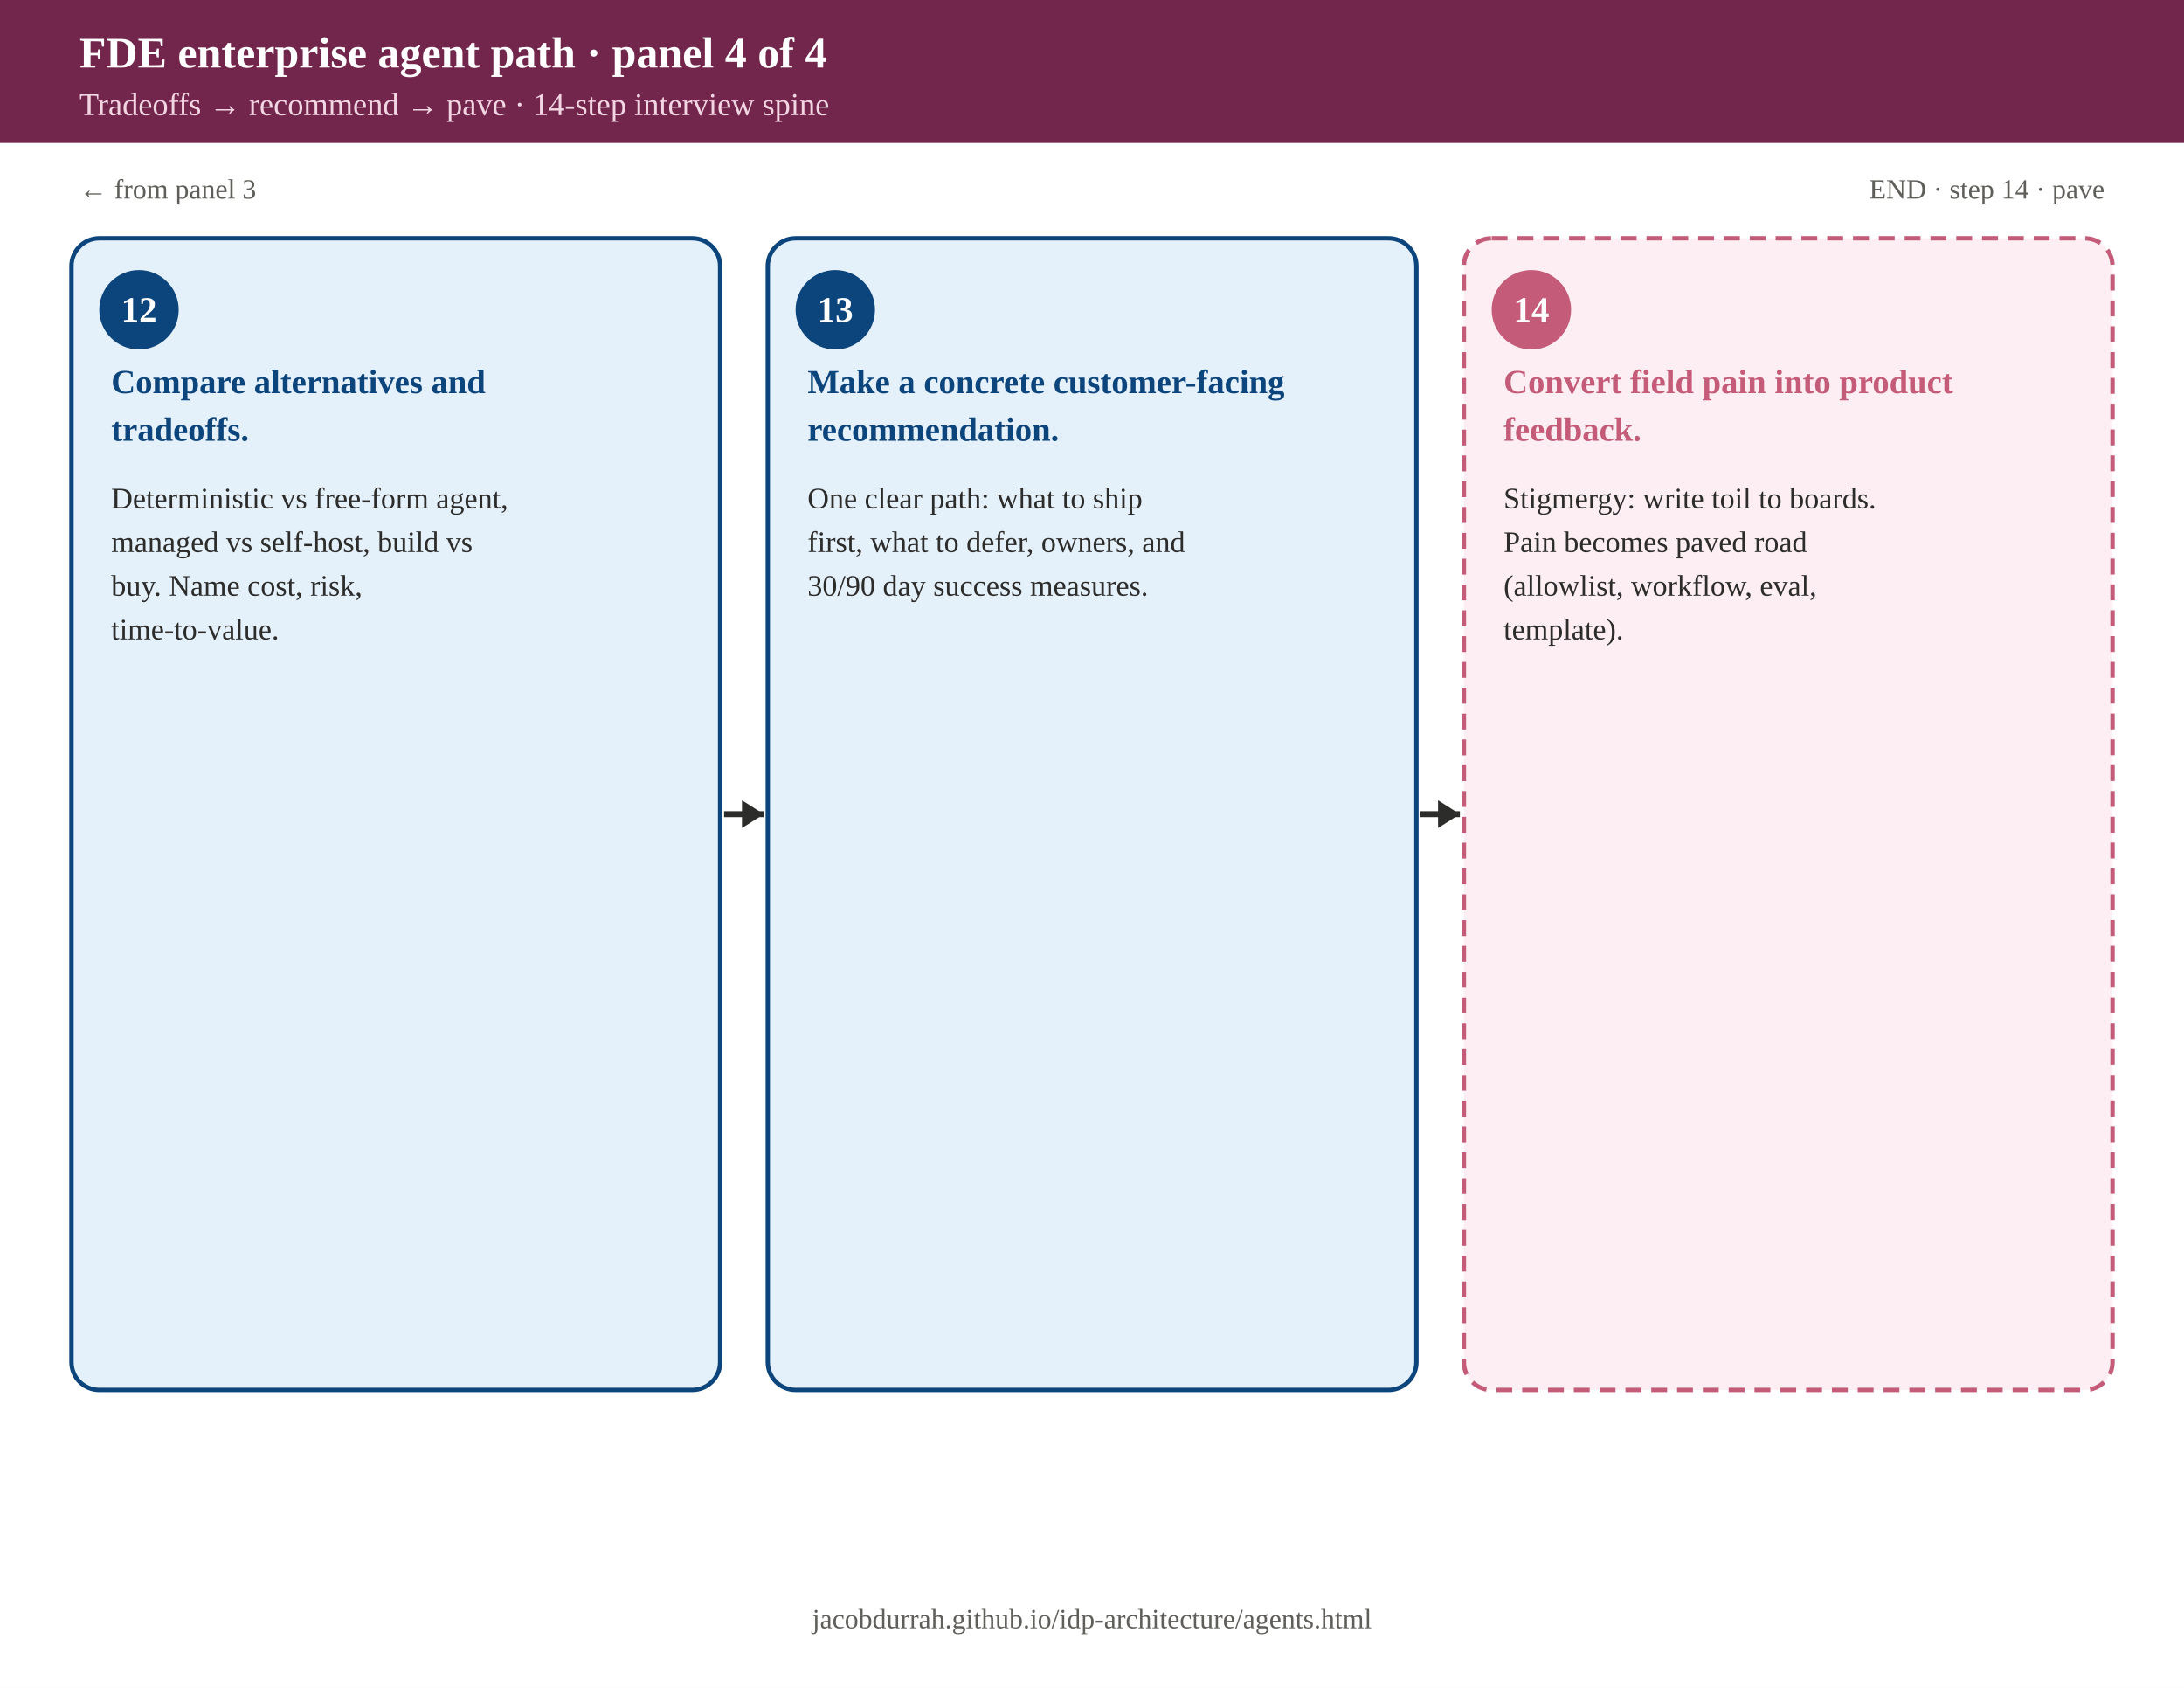
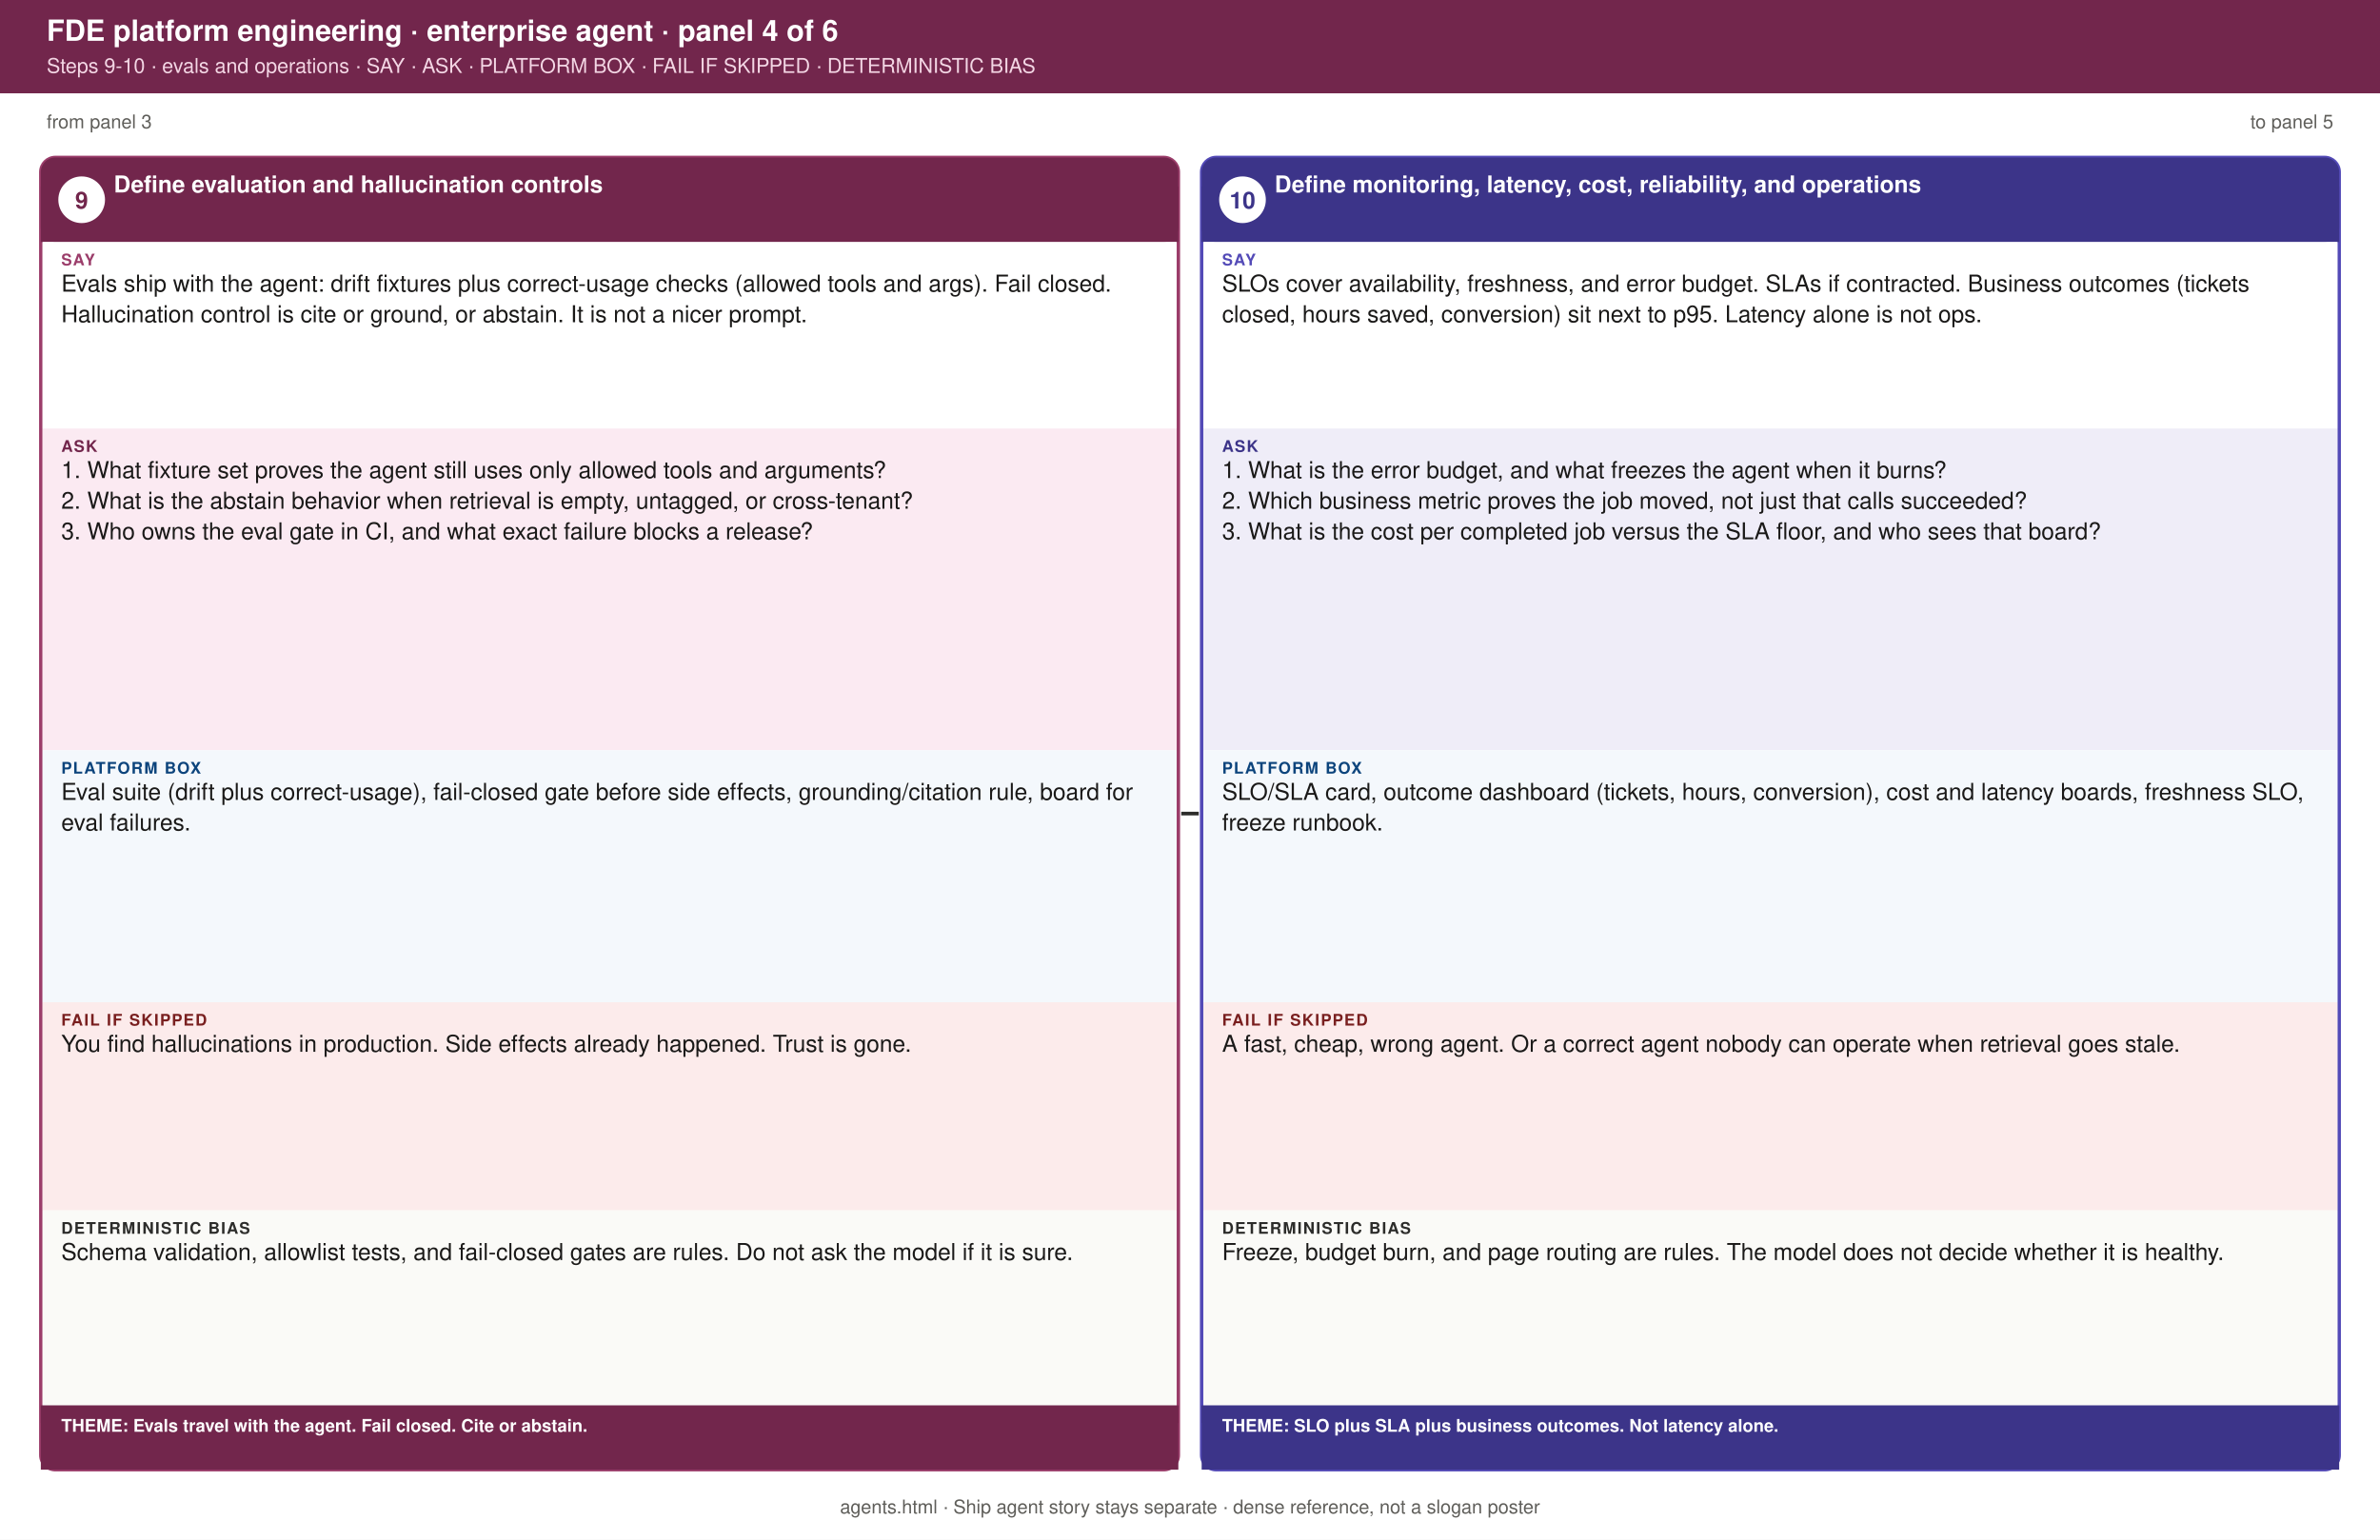
- <svg xmlns="http://www.w3.org/2000/svg" viewBox="0 0 1100 850" width="11in" height="8.5in">
-   <rect width="1100" height="850" fill="#FFFFFF" />
-   <rect x="0" y="0" width="1100" height="72" fill="#72264C" />
-   <text x="40" y="34" font-size="22" font-weight="750" fill="#FFFFFF">FDE enterprise agent path · panel 4 of 4</text>
-   <text x="40" y="58" font-size="16" font-weight="500" fill="#F3D6E4">Tradeoffs → recommend → pave · 14-step interview spine</text>
-   <text x="40" y="100" font-size="14" fill="#5F5E5A">← from panel 3</text>
-   <text x="1060" y="100" font-size="14" fill="#5F5E5A" text-anchor="end">END · step 14 · pave</text>
-   <rect x="36" y="120" width="326.7" height="580" rx="14" fill="#E4F0FA" stroke="#0C447C" stroke-width="2.2" />
-   <circle cx="70" cy="156" r="20" fill="#0C447C" />
-   <text x="70" y="162" text-anchor="middle" font-size="18" font-weight="750" fill="#FFFFFF">12</text>
-   <text x="56" y="198" font-size="17" font-weight="750" fill="#0C447C">Compare alternatives and</text>
-   <text x="56" y="222" font-size="17" font-weight="750" fill="#0C447C">tradeoffs.</text>
-   <text x="56" y="256" font-size="15" font-weight="500" fill="#2C2C2A">Deterministic vs free-form agent,</text>
-   <text x="56" y="278" font-size="15" font-weight="500" fill="#2C2C2A">managed vs self-host, build vs</text>
-   <text x="56" y="300" font-size="15" font-weight="500" fill="#2C2C2A">buy. Name cost, risk,</text>
-   <text x="56" y="322" font-size="15" font-weight="500" fill="#2C2C2A">time-to-value.</text>
-   <line x1="364.7" y1="410" x2="384.7" y2="410" stroke="#2C2C2A" stroke-width="3" />
-   <polygon points="384.7,410 373.7,403 373.7,417" fill="#2C2C2A" />
-   <rect x="386.7" y="120" width="326.7" height="580" rx="14" fill="#E4F0FA" stroke="#0C447C" stroke-width="2.2" />
-   <circle cx="420.7" cy="156" r="20" fill="#0C447C" />
-   <text x="420.7" y="162" text-anchor="middle" font-size="18" font-weight="750" fill="#FFFFFF">13</text>
-   <text x="406.7" y="198" font-size="17" font-weight="750" fill="#0C447C">Make a concrete customer-facing</text>
-   <text x="406.7" y="222" font-size="17" font-weight="750" fill="#0C447C">recommendation.</text>
-   <text x="406.7" y="256" font-size="15" font-weight="500" fill="#2C2C2A">One clear path: what to ship</text>
-   <text x="406.7" y="278" font-size="15" font-weight="500" fill="#2C2C2A">first, what to defer, owners, and</text>
-   <text x="406.7" y="300" font-size="15" font-weight="500" fill="#2C2C2A">30/90 day success measures.</text>
-   <line x1="715.3" y1="410" x2="735.3" y2="410" stroke="#2C2C2A" stroke-width="3" />
-   <polygon points="735.3,410 724.3,403 724.3,417" fill="#2C2C2A" />
-   <rect x="737.3" y="120" width="326.7" height="580" rx="14" fill="#FCEEF2" stroke="#C45B78" stroke-width="2.2" stroke-dasharray="8 5" />
-   <circle cx="771.3" cy="156" r="20" fill="#C45B78" />
-   <text x="771.3" y="162" text-anchor="middle" font-size="18" font-weight="750" fill="#FFFFFF">14</text>
-   <text x="757.3" y="198" font-size="17" font-weight="750" fill="#C45B78">Convert field pain into product</text>
-   <text x="757.3" y="222" font-size="17" font-weight="750" fill="#C45B78">feedback.</text>
-   <text x="757.3" y="256" font-size="15" font-weight="500" fill="#2C2C2A">Stigmergy: write toil to boards.</text>
-   <text x="757.3" y="278" font-size="15" font-weight="500" fill="#2C2C2A">Pain becomes paved road</text>
-   <text x="757.3" y="300" font-size="15" font-weight="500" fill="#2C2C2A">(allowlist, workflow, eval,</text>
-   <text x="757.3" y="322" font-size="15" font-weight="500" fill="#2C2C2A">template).</text>
-   <text x="550" y="820" text-anchor="middle" font-size="14" fill="#5F5E5A">jacobdurrah.github.io/idp-architecture/agents.html</text>
+ <svg xmlns="http://www.w3.org/2000/svg" viewBox="0 0 1632 1056" width="17in" height="11in">
+   <style>text{font-family:Helvetica,Arial,sans-serif}</style>
+   <rect width="1632" height="1056" fill="#FFFFFF" />
+   <rect x="0" y="0" width="1632" height="64" fill="#72264C" />
+   <text x="32" y="28" font-size="20" font-weight="750" fill="#FFFFFF">FDE platform engineering · enterprise agent · panel 4 of 6</text>
+   <text x="32" y="50" font-size="14" font-weight="500" fill="#F3D6E4">Steps 9-10 · evals and operations · SAY · ASK · PLATFORM BOX · FAIL IF SKIPPED · DETERMINISTIC BIAS</text>
+   <text x="32" y="88" font-size="13" fill="#5F5E5A">from panel 3</text>
+   <text x="1600" y="88" font-size="13" fill="#5F5E5A" text-anchor="end">to panel 5</text>
+   <rect x="28.0" y="108.0" width="780.0" height="900.0" rx="10" fill="#FFFFFF" stroke="#9B3D6A" stroke-width="2.4" />
+   <rect x="28.0" y="108.0" width="780.0" height="58" rx="10" fill="#72264C" />
+   <rect x="28.0" y="128.0" width="780.0" height="38" fill="#72264C" />
+   <circle cx="56.0" cy="137.0" r="16" fill="#FFFFFF" />
+   <text x="56.0" y="143.0" text-anchor="middle" font-size="16" font-weight="750" fill="#72264C">9</text>
+   <text x="78.0" y="132.0" font-size="16" font-weight="750" fill="#FFFFFF">Define evaluation and hallucination controls</text>
+   <rect x="29.2" y="166.0" width="777.6" height="127.9" fill="#FFFFFF" />
+   <text x="42.0" y="182.0" font-size="11" font-weight="750" fill="#9B3D6A" letter-spacing="0.08em">SAY</text>
+   <text x="42.0" y="200.0" font-size="16" font-weight="500" fill="#1A1918">Evals ship with the agent: drift fixtures plus correct-usage checks (allowed tools and args). Fail closed.</text>
+   <text x="42.0" y="221.0" font-size="16" font-weight="500" fill="#1A1918">Hallucination control is cite or ground, or abstain. It is not a nicer prompt.</text>
+   <rect x="29.2" y="293.9" width="777.6" height="220.7" fill="#FBEAF2" />
+   <text x="42.0" y="309.9" font-size="11" font-weight="750" fill="#72264C" letter-spacing="0.08em">ASK</text>
+   <text x="42.0" y="327.9" font-size="16" font-weight="500" fill="#1A1918">1. What fixture set proves the agent still uses only allowed tools and arguments?</text>
+   <text x="42.0" y="348.9" font-size="16" font-weight="500" fill="#1A1918">2. What is the abstain behavior when retrieval is empty, untagged, or cross-tenant?</text>
+   <text x="42.0" y="369.9" font-size="16" font-weight="500" fill="#1A1918">3. Who owns the eval gate in CI, and what exact failure blocks a release?</text>
+   <rect x="29.2" y="514.6" width="777.6" height="172.8" fill="#F4F8FC" />
+   <text x="42.0" y="530.6" font-size="11" font-weight="750" fill="#0C447C" letter-spacing="0.08em">PLATFORM BOX</text>
+   <text x="42.0" y="548.6" font-size="16" font-weight="500" fill="#1A1918">Eval suite (drift plus correct-usage), fail-closed gate before side effects, grounding/citation rule, board for</text>
+   <text x="42.0" y="569.6" font-size="16" font-weight="500" fill="#1A1918">eval failures.</text>
+   <rect x="29.2" y="687.4" width="777.6" height="142.8" fill="#FCEBEB" />
+   <text x="42.0" y="703.4" font-size="11" font-weight="750" fill="#791F1F" letter-spacing="0.08em">FAIL IF SKIPPED</text>
+   <text x="42.0" y="721.4" font-size="16" font-weight="500" fill="#1A1918">You find hallucinations in production. Side effects already happened. Trust is gone.</text>
+   <rect x="29.2" y="830.2" width="777.6" height="133.8" fill="#FAFAF7" />
+   <text x="42.0" y="846.2" font-size="11" font-weight="750" fill="#2C2C2A" letter-spacing="0.08em">DETERMINISTIC BIAS</text>
+   <text x="42.0" y="864.2" font-size="16" font-weight="500" fill="#1A1918">Schema validation, allowlist tests, and fail-closed gates are rules. Do not ask the model if it is sure.</text>
+   <rect x="28.0" y="964.0" width="780.0" height="44" fill="#72264C" />
+   <rect x="28.0" y="964.0" width="780.0" height="12" fill="#72264C" />
+   <text x="42.0" y="982.0" font-size="12" font-weight="750" fill="#FFFFFF">THEME: Evals travel with the agent. Fail closed. Cite or abstain.</text>
+   <line x1="810.0" y1="558.0" x2="822.0" y2="558.0" stroke="#2C2C2A" stroke-width="2.5" />
+   <rect x="824.0" y="108.0" width="780.0" height="900.0" rx="10" fill="#FFFFFF" stroke="#534AB7" stroke-width="2.4" />
+   <rect x="824.0" y="108.0" width="780.0" height="58" rx="10" fill="#3C3489" />
+   <rect x="824.0" y="128.0" width="780.0" height="38" fill="#3C3489" />
+   <circle cx="852.0" cy="137.0" r="16" fill="#FFFFFF" />
+   <text x="852.0" y="143.0" text-anchor="middle" font-size="16" font-weight="750" fill="#3C3489">10</text>
+   <text x="874.0" y="132.0" font-size="16" font-weight="750" fill="#FFFFFF">Define monitoring, latency, cost, reliability, and operations</text>
+   <rect x="825.2" y="166.0" width="777.6" height="127.9" fill="#FFFFFF" />
+   <text x="838.0" y="182.0" font-size="11" font-weight="750" fill="#534AB7" letter-spacing="0.08em">SAY</text>
+   <text x="838.0" y="200.0" font-size="16" font-weight="500" fill="#1A1918">SLOs cover availability, freshness, and error budget. SLAs if contracted. Business outcomes (tickets</text>
+   <text x="838.0" y="221.0" font-size="16" font-weight="500" fill="#1A1918">closed, hours saved, conversion) sit next to p95. Latency alone is not ops.</text>
+   <rect x="825.2" y="293.9" width="777.6" height="220.7" fill="#EFEDF8" />
+   <text x="838.0" y="309.9" font-size="11" font-weight="750" fill="#3C3489" letter-spacing="0.08em">ASK</text>
+   <text x="838.0" y="327.9" font-size="16" font-weight="500" fill="#1A1918">1. What is the error budget, and what freezes the agent when it burns?</text>
+   <text x="838.0" y="348.9" font-size="16" font-weight="500" fill="#1A1918">2. Which business metric proves the job moved, not just that calls succeeded?</text>
+   <text x="838.0" y="369.9" font-size="16" font-weight="500" fill="#1A1918">3. What is the cost per completed job versus the SLA floor, and who sees that board?</text>
+   <rect x="825.2" y="514.6" width="777.6" height="172.8" fill="#F4F8FC" />
+   <text x="838.0" y="530.6" font-size="11" font-weight="750" fill="#0C447C" letter-spacing="0.08em">PLATFORM BOX</text>
+   <text x="838.0" y="548.6" font-size="16" font-weight="500" fill="#1A1918">SLO/SLA card, outcome dashboard (tickets, hours, conversion), cost and latency boards, freshness SLO,</text>
+   <text x="838.0" y="569.6" font-size="16" font-weight="500" fill="#1A1918">freeze runbook.</text>
+   <rect x="825.2" y="687.4" width="777.6" height="142.8" fill="#FCEBEB" />
+   <text x="838.0" y="703.4" font-size="11" font-weight="750" fill="#791F1F" letter-spacing="0.08em">FAIL IF SKIPPED</text>
+   <text x="838.0" y="721.4" font-size="16" font-weight="500" fill="#1A1918">A fast, cheap, wrong agent. Or a correct agent nobody can operate when retrieval goes stale.</text>
+   <rect x="825.2" y="830.2" width="777.6" height="133.8" fill="#FAFAF7" />
+   <text x="838.0" y="846.2" font-size="11" font-weight="750" fill="#2C2C2A" letter-spacing="0.08em">DETERMINISTIC BIAS</text>
+   <text x="838.0" y="864.2" font-size="16" font-weight="500" fill="#1A1918">Freeze, budget burn, and page routing are rules. The model does not decide whether it is healthy.</text>
+   <rect x="824.0" y="964.0" width="780.0" height="44" fill="#3C3489" />
+   <rect x="824.0" y="964.0" width="780.0" height="12" fill="#3C3489" />
+   <text x="838.0" y="982.0" font-size="12" font-weight="750" fill="#FFFFFF">THEME: SLO plus SLA plus business outcomes. Not latency alone.</text>
+   <text x="816" y="1038" text-anchor="middle" font-size="13" fill="#5F5E5A">agents.html · Ship agent story stays separate · dense reference, not a slogan poster</text>
</svg>
